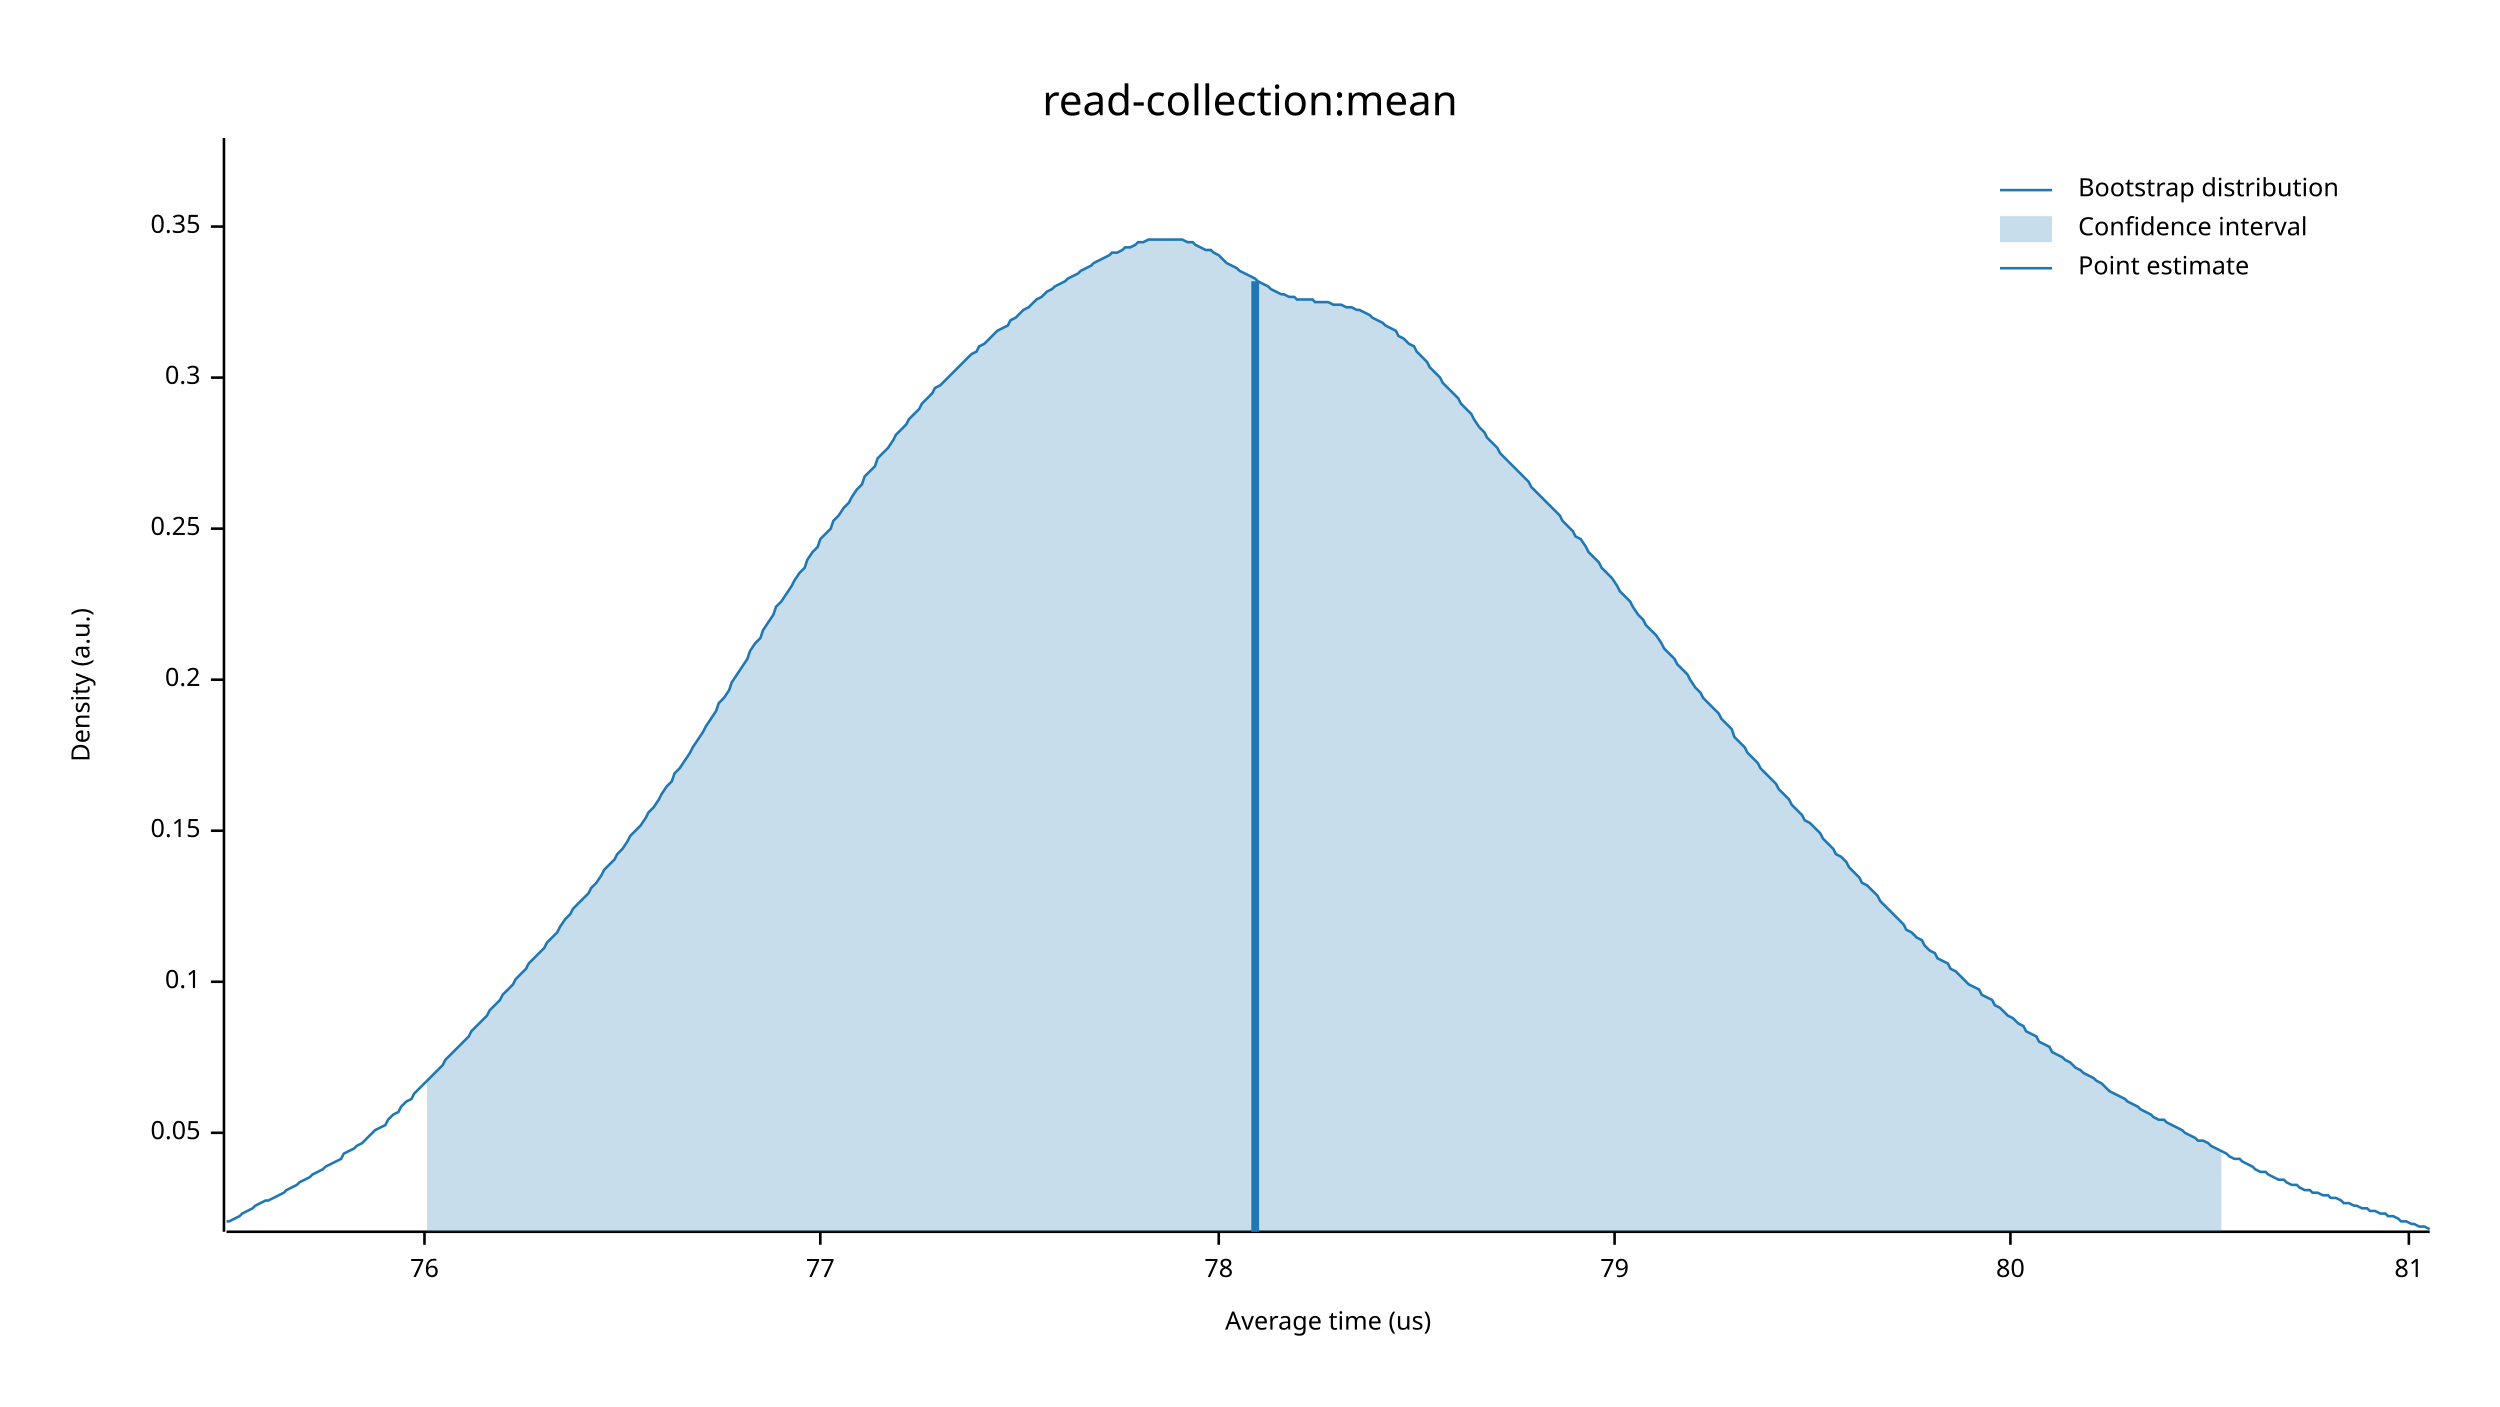
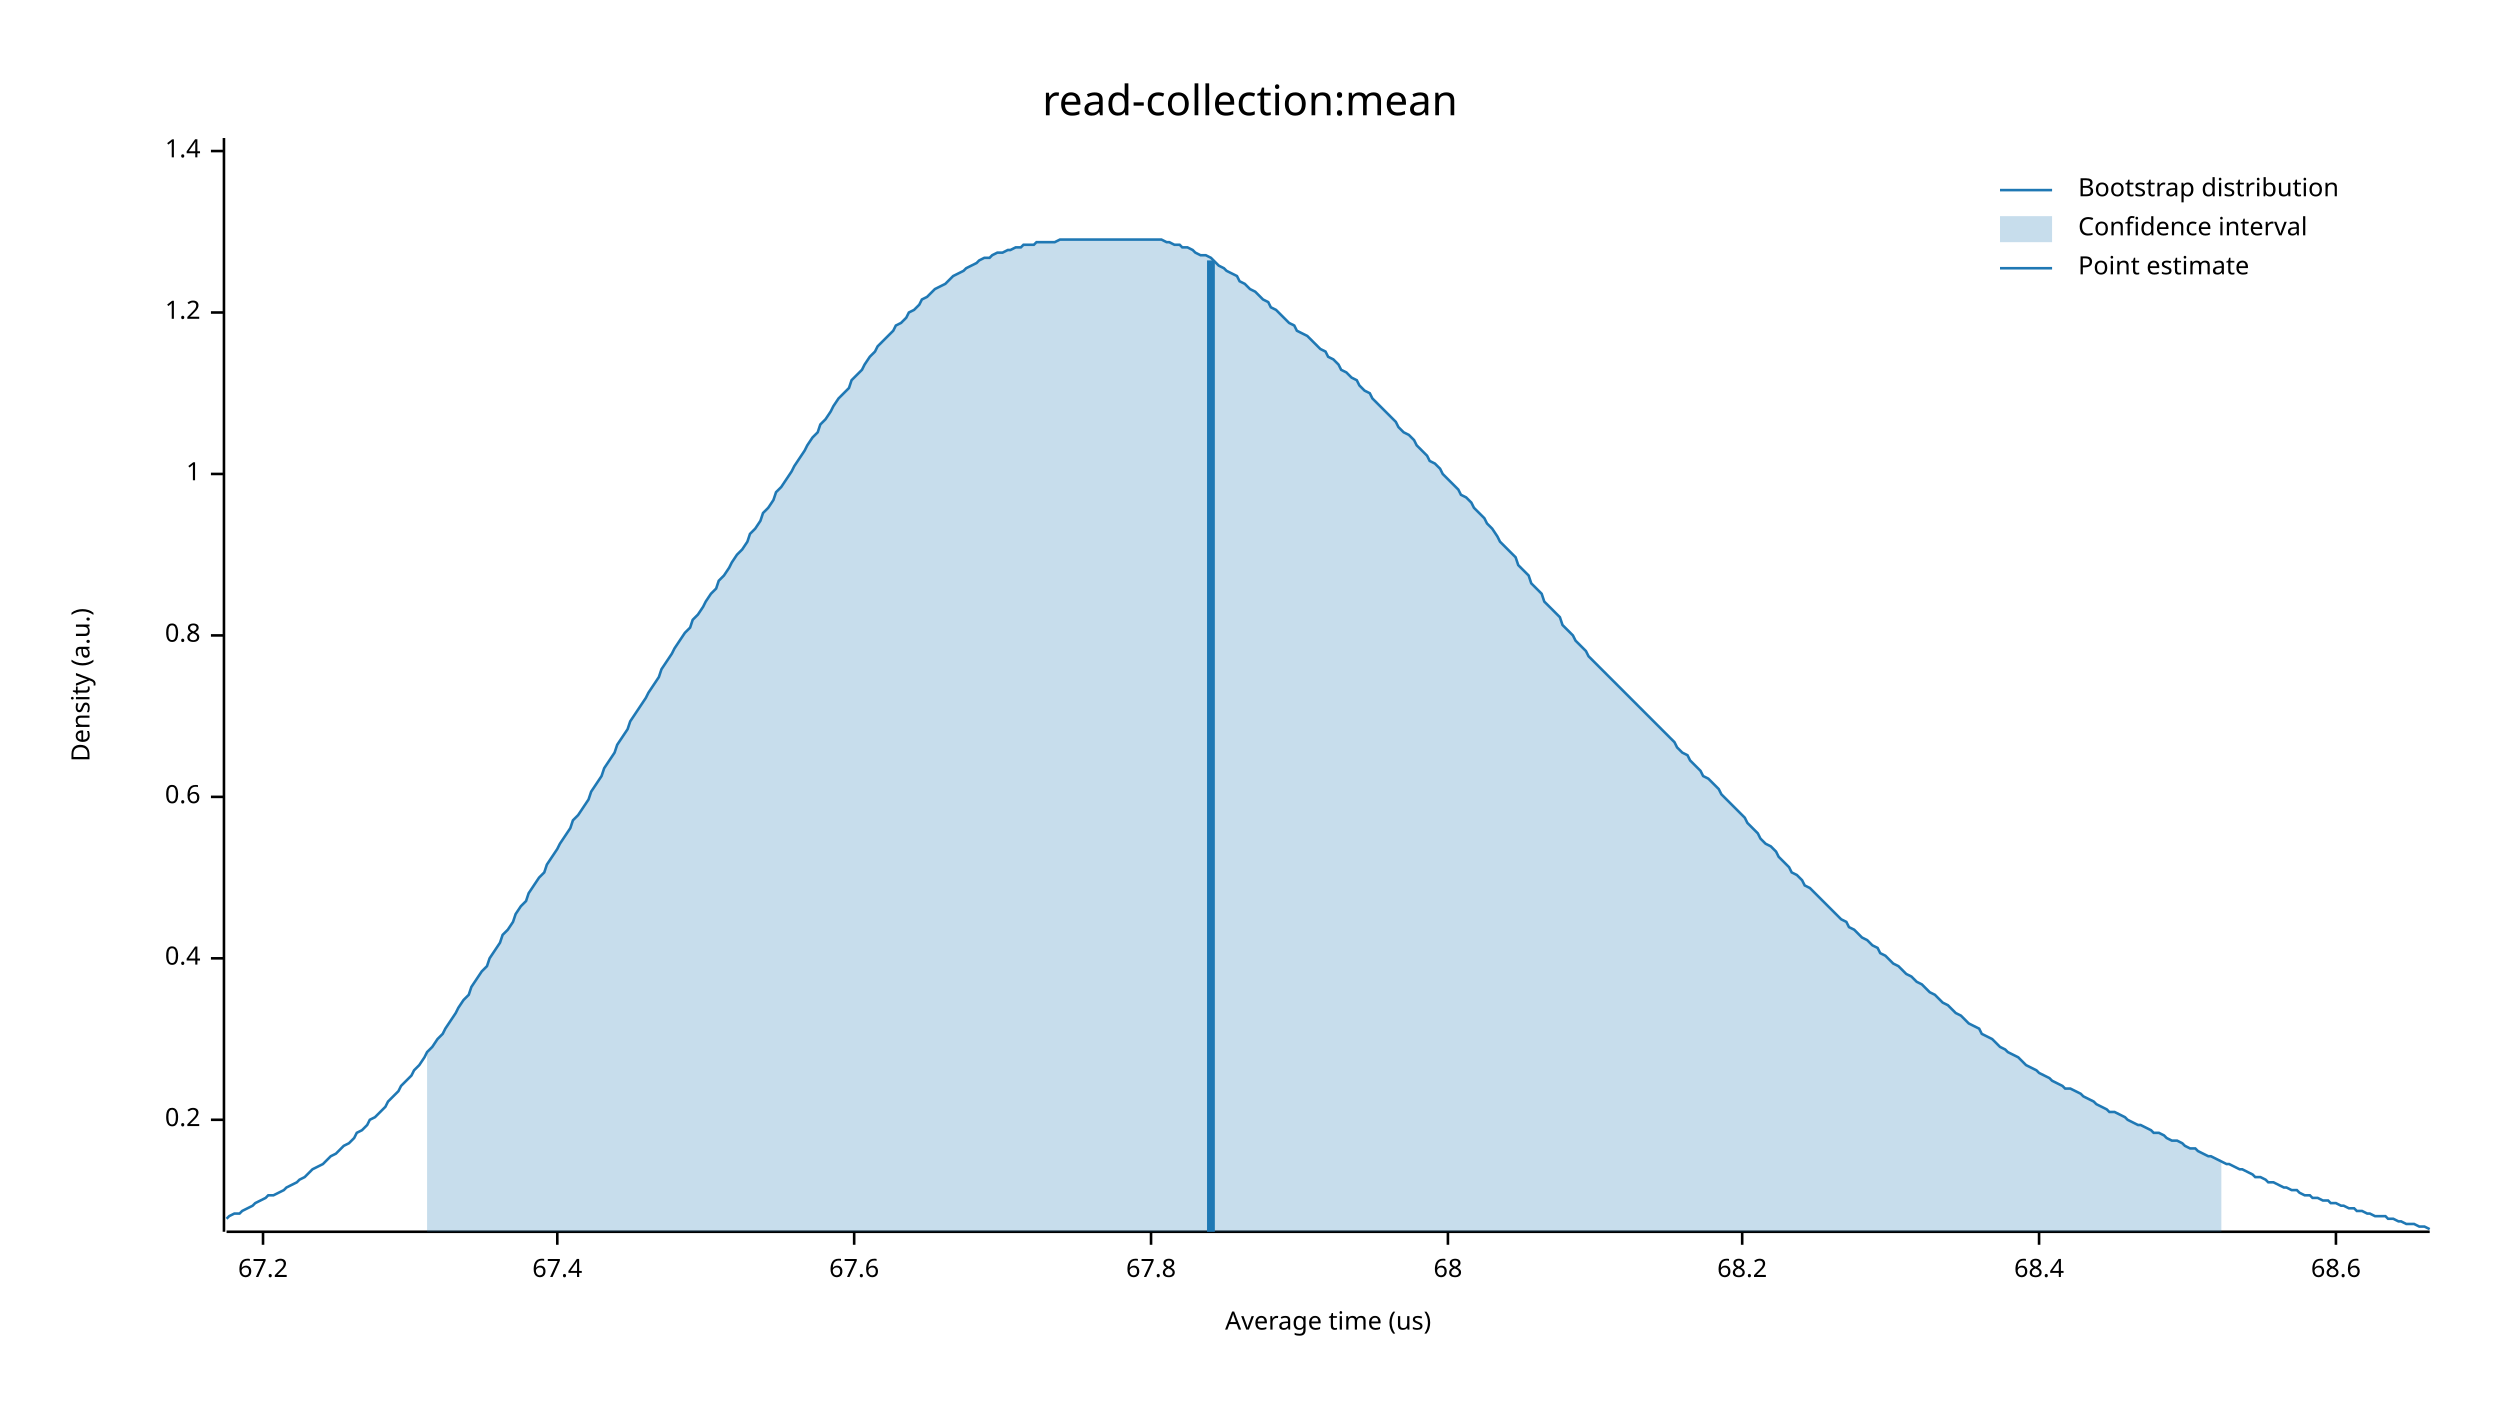
<svg xmlns="http://www.w3.org/2000/svg" width="960" height="540" viewBox="0 0 960 540">
  <text x="480" y="32" dy="0.76em" text-anchor="middle" font-family="sans-serif" font-size="16.129" opacity="1" fill="#000000">
read-collection:mean
</text>
  <text x="27" y="263" dy="0.76em" text-anchor="middle" font-family="sans-serif" font-size="9.677" opacity="1" fill="#000000" transform="rotate(270, 27, 263)">
Density (a.u.)
</text>
  <text x="510" y="513" dy="-0.5ex" text-anchor="middle" font-family="sans-serif" font-size="9.677" opacity="1" fill="#000000">
Average time (us)
</text>
  <polyline fill="none" opacity="1" stroke="#000000" stroke-width="1" points="86,53 86,473 " />
-   <text x="77" y="435" dy="0.5ex" text-anchor="end" font-family="sans-serif" font-size="9.677" opacity="1" fill="#000000">
- 0.05
- </text>
-   <polyline fill="none" opacity="1" stroke="#000000" stroke-width="1" points="81,435 86,435 " />
-   <text x="77" y="377" dy="0.5ex" text-anchor="end" font-family="sans-serif" font-size="9.677" opacity="1" fill="#000000">
- 0.1
- </text>
-   <polyline fill="none" opacity="1" stroke="#000000" stroke-width="1" points="81,377 86,377 " />
-   <text x="77" y="319" dy="0.5ex" text-anchor="end" font-family="sans-serif" font-size="9.677" opacity="1" fill="#000000">
- 0.15
- </text>
-   <polyline fill="none" opacity="1" stroke="#000000" stroke-width="1" points="81,319 86,319 " />
-   <text x="77" y="261" dy="0.5ex" text-anchor="end" font-family="sans-serif" font-size="9.677" opacity="1" fill="#000000">
+   <text x="77" y="430" dy="0.5ex" text-anchor="end" font-family="sans-serif" font-size="9.677" opacity="1" fill="#000000">
0.2
</text>
-   <polyline fill="none" opacity="1" stroke="#000000" stroke-width="1" points="81,261 86,261 " />
-   <text x="77" y="203" dy="0.5ex" text-anchor="end" font-family="sans-serif" font-size="9.677" opacity="1" fill="#000000">
- 0.25
+   <polyline fill="none" opacity="1" stroke="#000000" stroke-width="1" points="81,430 86,430 " />
+   <text x="77" y="368" dy="0.5ex" text-anchor="end" font-family="sans-serif" font-size="9.677" opacity="1" fill="#000000">
+ 0.4
</text>
-   <polyline fill="none" opacity="1" stroke="#000000" stroke-width="1" points="81,203 86,203 " />
-   <text x="77" y="145" dy="0.5ex" text-anchor="end" font-family="sans-serif" font-size="9.677" opacity="1" fill="#000000">
- 0.3
+   <polyline fill="none" opacity="1" stroke="#000000" stroke-width="1" points="81,368 86,368 " />
+   <text x="77" y="306" dy="0.5ex" text-anchor="end" font-family="sans-serif" font-size="9.677" opacity="1" fill="#000000">
+ 0.6
</text>
-   <polyline fill="none" opacity="1" stroke="#000000" stroke-width="1" points="81,145 86,145 " />
-   <text x="77" y="87" dy="0.5ex" text-anchor="end" font-family="sans-serif" font-size="9.677" opacity="1" fill="#000000">
- 0.35
+   <polyline fill="none" opacity="1" stroke="#000000" stroke-width="1" points="81,306 86,306 " />
+   <text x="77" y="244" dy="0.5ex" text-anchor="end" font-family="sans-serif" font-size="9.677" opacity="1" fill="#000000">
+ 0.8
</text>
-   <polyline fill="none" opacity="1" stroke="#000000" stroke-width="1" points="81,87 86,87 " />
+   <polyline fill="none" opacity="1" stroke="#000000" stroke-width="1" points="81,244 86,244 " />
+   <text x="77" y="182" dy="0.5ex" text-anchor="end" font-family="sans-serif" font-size="9.677" opacity="1" fill="#000000">
+ 1
+ </text>
+   <polyline fill="none" opacity="1" stroke="#000000" stroke-width="1" points="81,182 86,182 " />
+   <text x="77" y="120" dy="0.5ex" text-anchor="end" font-family="sans-serif" font-size="9.677" opacity="1" fill="#000000">
+ 1.2
+ </text>
+   <polyline fill="none" opacity="1" stroke="#000000" stroke-width="1" points="81,120 86,120 " />
+   <text x="77" y="58" dy="0.5ex" text-anchor="end" font-family="sans-serif" font-size="9.677" opacity="1" fill="#000000">
+ 1.4
+ </text>
+   <polyline fill="none" opacity="1" stroke="#000000" stroke-width="1" points="81,58 86,58 " />
  <polyline fill="none" opacity="1" stroke="#000000" stroke-width="1" points="87,473 933,473 " />
-   <text x="163" y="483" dy="0.76em" text-anchor="middle" font-family="sans-serif" font-size="9.677" opacity="1" fill="#000000">
- 76
+   <text x="101" y="483" dy="0.76em" text-anchor="middle" font-family="sans-serif" font-size="9.677" opacity="1" fill="#000000">
+ 67.2
</text>
-   <polyline fill="none" opacity="1" stroke="#000000" stroke-width="1" points="163,473 163,478 " />
-   <text x="315" y="483" dy="0.76em" text-anchor="middle" font-family="sans-serif" font-size="9.677" opacity="1" fill="#000000">
- 77
+   <polyline fill="none" opacity="1" stroke="#000000" stroke-width="1" points="101,473 101,478 " />
+   <text x="214" y="483" dy="0.76em" text-anchor="middle" font-family="sans-serif" font-size="9.677" opacity="1" fill="#000000">
+ 67.4
</text>
-   <polyline fill="none" opacity="1" stroke="#000000" stroke-width="1" points="315,473 315,478 " />
-   <text x="468" y="483" dy="0.76em" text-anchor="middle" font-family="sans-serif" font-size="9.677" opacity="1" fill="#000000">
- 78
+   <polyline fill="none" opacity="1" stroke="#000000" stroke-width="1" points="214,473 214,478 " />
+   <text x="328" y="483" dy="0.76em" text-anchor="middle" font-family="sans-serif" font-size="9.677" opacity="1" fill="#000000">
+ 67.6
</text>
-   <polyline fill="none" opacity="1" stroke="#000000" stroke-width="1" points="468,473 468,478 " />
-   <text x="620" y="483" dy="0.76em" text-anchor="middle" font-family="sans-serif" font-size="9.677" opacity="1" fill="#000000">
- 79
+   <polyline fill="none" opacity="1" stroke="#000000" stroke-width="1" points="328,473 328,478 " />
+   <text x="442" y="483" dy="0.76em" text-anchor="middle" font-family="sans-serif" font-size="9.677" opacity="1" fill="#000000">
+ 67.8
</text>
-   <polyline fill="none" opacity="1" stroke="#000000" stroke-width="1" points="620,473 620,478 " />
-   <text x="772" y="483" dy="0.76em" text-anchor="middle" font-family="sans-serif" font-size="9.677" opacity="1" fill="#000000">
- 80
+   <polyline fill="none" opacity="1" stroke="#000000" stroke-width="1" points="442,473 442,478 " />
+   <text x="556" y="483" dy="0.76em" text-anchor="middle" font-family="sans-serif" font-size="9.677" opacity="1" fill="#000000">
+ 68
</text>
-   <polyline fill="none" opacity="1" stroke="#000000" stroke-width="1" points="772,473 772,478 " />
-   <text x="925" y="483" dy="0.76em" text-anchor="middle" font-family="sans-serif" font-size="9.677" opacity="1" fill="#000000">
- 81
+   <polyline fill="none" opacity="1" stroke="#000000" stroke-width="1" points="556,473 556,478 " />
+   <text x="669" y="483" dy="0.76em" text-anchor="middle" font-family="sans-serif" font-size="9.677" opacity="1" fill="#000000">
+ 68.2
</text>
-   <polyline fill="none" opacity="1" stroke="#000000" stroke-width="1" points="925,473 925,478 " />
-   <polyline fill="none" opacity="1" stroke="#1F78B4" stroke-width="1" points="87,469 88,469 90,468 92,467 93,466 95,465 97,464 98,463 100,462 102,461 103,461 105,460 107,459 109,458 110,457 112,456 114,455 115,454 117,453 119,452 120,451 122,450 124,449 125,448 127,447 129,446 131,445 132,443 134,442 136,441 137,440 139,439 141,437 142,436 144,434 146,433 148,432 149,430 151,428 153,427 154,425 156,423 158,422 159,420 161,418 163,416 164,415 166,413 168,411 170,409 171,407 173,405 175,403 176,402 178,400 180,398 181,396 183,394 185,392 187,390 188,388 190,386 192,384 193,382 195,380 197,378 198,376 200,374 202,372 203,370 205,368 207,366 209,364 210,362 212,360 214,358 215,356 217,353 219,351 220,349 222,347 224,345 226,343 227,341 229,339 231,336 232,334 234,332 236,330 237,328 239,326 241,323 242,321 244,319 246,317 248,314 249,312 251,310 253,307 254,305 256,302 258,300 259,297 261,295 263,292 265,289 266,287 268,284 270,281 271,279 273,276 275,273 276,270 278,268 280,265 281,262 283,259 285,256 287,253 288,250 290,247 292,245 293,242 295,239 297,236 298,233 300,231 302,228 304,225 305,223 307,220 309,218 310,215 312,212 314,210 315,207 317,205 319,203 320,200 322,198 324,195 326,193 327,191 329,188 331,186 332,183 334,181 336,179 337,176 339,174 341,172 343,169 344,167 346,165 348,163 349,161 351,159 353,157 354,155 356,153 358,151 359,149 361,148 363,146 365,144 366,143 368,141 370,139 371,138 373,136 375,135 376,133 378,132 380,130 381,129 383,127 385,126 387,125 388,123 390,122 392,120 393,119 395,118 397,116 398,115 400,114 402,112 404,111 405,110 407,109 409,108 410,107 412,106 414,105 415,104 417,103 419,102 420,101 422,100 424,99 426,98 427,97 429,97 431,96 432,95 434,95 436,94 437,93 439,93 441,92 443,92 444,92 446,92 448,92 449,92 451,92 453,92 454,92 456,93 458,93 459,94 461,95 463,96 465,96 466,97 468,98 470,100 471,101 473,102 475,103 476,104 478,105 480,106 482,107 483,108 485,109 487,110 488,111 490,112 492,113 493,113 495,114 497,114 498,115 500,115 502,115 504,115 505,116 507,116 509,116 510,116 512,117 514,117 515,117 517,118 519,118 521,119 522,119 524,120 526,121 527,122 529,123 531,124 532,125 534,126 536,127 537,129 539,130 541,132 543,133 544,135 546,137 548,139 549,141 551,143 553,145 554,147 556,149 558,151 560,153 561,155 563,157 565,159 566,161 568,164 570,166 571,168 573,170 575,172 576,174 578,176 580,178 582,180 583,181 585,183 587,185 588,187 590,189 592,191 593,192 595,194 597,196 599,198 600,200 602,202 604,204 605,206 607,207 609,210 610,212 612,214 614,216 615,218 617,220 619,222 621,225 622,227 624,229 626,231 627,233 629,236 631,238 632,240 634,242 636,244 638,247 639,249 641,251 643,253 644,255 646,257 648,259 649,261 651,264 653,266 654,268 656,270 658,272 660,274 661,276 663,278 665,280 666,283 668,285 670,287 671,289 673,291 675,293 676,295 678,297 680,299 682,301 683,303 685,305 687,307 688,309 690,311 692,313 693,315 695,316 697,318 699,320 700,322 702,324 704,326 705,328 707,329 709,331 710,333 712,335 714,337 715,339 717,340 719,342 721,344 722,346 724,348 726,350 727,351 729,353 731,355 732,357 734,358 736,360 738,361 739,363 741,365 743,366 744,368 746,369 748,370 749,372 751,373 753,375 754,376 756,378 758,379 760,380 761,382 763,383 765,384 766,386 768,387 770,389 771,390 773,391 775,393 777,394 778,396 780,397 782,398 783,400 785,401 787,402 788,404 790,405 792,406 793,407 795,408 797,410 799,411 800,412 802,413 804,414 805,415 807,416 809,418 810,419 812,420 814,421 816,422 817,423 819,424 821,425 822,426 824,427 826,428 827,429 829,430 831,430 832,431 834,432 836,433 838,434 839,435 841,436 843,437 844,438 846,438 848,439 849,440 851,441 853,442 855,443 856,444 858,445 860,445 861,446 863,447 865,448 866,449 868,450 870,450 871,451 873,452 875,453 877,453 878,454 880,455 882,455 883,456 885,457 887,457 888,458 890,458 892,459 894,459 895,460 897,460 899,461 900,462 902,462 904,463 905,463 907,464 909,464 910,465 912,465 914,466 916,466 917,467 919,467 921,468 922,469 924,469 926,470 927,470 929,471 931,471 933,472 " />
-   <polygon opacity="0.25" fill="#1F78B4" points="164,415 166,413 168,411 170,409 171,407 173,405 175,403 176,402 178,400 180,398 181,396 183,394 185,392 187,390 188,388 190,386 192,384 193,382 195,380 197,378 198,376 200,374 202,372 203,370 205,368 207,366 209,364 210,362 212,360 214,358 215,356 217,353 219,351 220,349 222,347 224,345 226,343 227,341 229,339 231,336 232,334 234,332 236,330 237,328 239,326 241,323 242,321 244,319 246,317 248,314 249,312 251,310 253,307 254,305 256,302 258,300 259,297 261,295 263,292 265,289 266,287 268,284 270,281 271,279 273,276 275,273 276,270 278,268 280,265 281,262 283,259 285,256 287,253 288,250 290,247 292,245 293,242 295,239 297,236 298,233 300,231 302,228 304,225 305,223 307,220 309,218 310,215 312,212 314,210 315,207 317,205 319,203 320,200 322,198 324,195 326,193 327,191 329,188 331,186 332,183 334,181 336,179 337,176 339,174 341,172 343,169 344,167 346,165 348,163 349,161 351,159 353,157 354,155 356,153 358,151 359,149 361,148 363,146 365,144 366,143 368,141 370,139 371,138 373,136 375,135 376,133 378,132 380,130 381,129 383,127 385,126 387,125 388,123 390,122 392,120 393,119 395,118 397,116 398,115 400,114 402,112 404,111 405,110 407,109 409,108 410,107 412,106 414,105 415,104 417,103 419,102 420,101 422,100 424,99 426,98 427,97 429,97 431,96 432,95 434,95 436,94 437,93 439,93 441,92 443,92 444,92 446,92 448,92 449,92 451,92 453,92 454,92 456,93 458,93 459,94 461,95 463,96 465,96 466,97 468,98 470,100 471,101 473,102 475,103 476,104 478,105 480,106 482,107 483,108 485,109 487,110 488,111 490,112 492,113 493,113 495,114 497,114 498,115 500,115 502,115 504,115 505,116 507,116 509,116 510,116 512,117 514,117 515,117 517,118 519,118 521,119 522,119 524,120 526,121 527,122 529,123 531,124 532,125 534,126 536,127 537,129 539,130 541,132 543,133 544,135 546,137 548,139 549,141 551,143 553,145 554,147 556,149 558,151 560,153 561,155 563,157 565,159 566,161 568,164 570,166 571,168 573,170 575,172 576,174 578,176 580,178 582,180 583,181 585,183 587,185 588,187 590,189 592,191 593,192 595,194 597,196 599,198 600,200 602,202 604,204 605,206 607,207 609,210 610,212 612,214 614,216 615,218 617,220 619,222 621,225 622,227 624,229 626,231 627,233 629,236 631,238 632,240 634,242 636,244 638,247 639,249 641,251 643,253 644,255 646,257 648,259 649,261 651,264 653,266 654,268 656,270 658,272 660,274 661,276 663,278 665,280 666,283 668,285 670,287 671,289 673,291 675,293 676,295 678,297 680,299 682,301 683,303 685,305 687,307 688,309 690,311 692,313 693,315 695,316 697,318 699,320 700,322 702,324 704,326 705,328 707,329 709,331 710,333 712,335 714,337 715,339 717,340 719,342 721,344 722,346 724,348 726,350 727,351 729,353 731,355 732,357 734,358 736,360 738,361 739,363 741,365 743,366 744,368 746,369 748,370 749,372 751,373 753,375 754,376 756,378 758,379 760,380 761,382 763,383 765,384 766,386 768,387 770,389 771,390 773,391 775,393 777,394 778,396 780,397 782,398 783,400 785,401 787,402 788,404 790,405 792,406 793,407 795,408 797,410 799,411 800,412 802,413 804,414 805,415 807,416 809,418 810,419 812,420 814,421 816,422 817,423 819,424 821,425 822,426 824,427 826,428 827,429 829,430 831,430 832,431 834,432 836,433 838,434 839,435 841,436 843,437 844,438 846,438 848,439 849,440 851,441 853,442 853,473 164,473 " />
-   <polyline fill="none" opacity="1" stroke="#1F78B4" stroke-width="3" points="482,473 482,108 " />
+   <polyline fill="none" opacity="1" stroke="#000000" stroke-width="1" points="669,473 669,478 " />
+   <text x="783" y="483" dy="0.76em" text-anchor="middle" font-family="sans-serif" font-size="9.677" opacity="1" fill="#000000">
+ 68.4
+ </text>
+   <polyline fill="none" opacity="1" stroke="#000000" stroke-width="1" points="783,473 783,478 " />
+   <text x="897" y="483" dy="0.76em" text-anchor="middle" font-family="sans-serif" font-size="9.677" opacity="1" fill="#000000">
+ 68.6
+ </text>
+   <polyline fill="none" opacity="1" stroke="#000000" stroke-width="1" points="897,473 897,478 " />
+   <polyline fill="none" opacity="1" stroke="#1F78B4" stroke-width="1" points="87,468 88,467 90,466 92,466 93,465 95,464 97,463 98,462 100,461 102,460 103,459 105,459 107,458 109,457 110,456 112,455 114,454 115,453 117,452 119,450 120,449 122,448 124,447 125,446 127,444 129,443 131,441 132,440 134,439 136,437 137,435 139,434 141,432 142,430 144,429 146,427 148,425 149,423 151,421 153,419 154,417 156,415 158,413 159,411 161,409 163,406 164,404 166,402 168,399 170,397 171,395 173,392 175,389 176,387 178,384 180,382 181,379 183,376 185,373 187,371 188,368 190,365 192,362 193,359 195,357 197,354 198,351 200,348 202,346 203,343 205,340 207,337 209,335 210,332 212,329 214,326 215,324 217,321 219,318 220,315 222,313 224,310 226,307 227,304 229,301 231,298 232,295 234,292 236,289 237,286 239,283 241,280 242,277 244,274 246,271 248,268 249,266 251,263 253,260 254,257 256,254 258,251 259,249 261,246 263,243 265,241 266,238 268,236 270,233 271,231 273,228 275,226 276,223 278,221 280,218 281,216 283,213 285,211 287,208 288,205 290,203 292,200 293,197 295,195 297,192 298,189 300,187 302,184 304,181 305,179 307,176 309,173 310,171 312,168 314,166 315,163 317,161 319,158 320,156 322,153 324,151 326,149 327,146 329,144 331,142 332,140 334,137 336,135 337,133 339,131 341,129 343,127 344,125 346,124 348,122 349,120 351,119 353,117 354,115 356,114 358,112 359,111 361,110 363,109 365,107 366,106 368,105 370,104 371,103 373,102 375,101 376,100 378,99 380,99 381,98 383,97 385,97 387,96 388,96 390,95 392,95 393,94 395,94 397,94 398,93 400,93 402,93 404,93 405,93 407,92 409,92 410,92 412,92 414,92 415,92 417,92 419,92 420,92 422,92 424,92 426,92 427,92 429,92 431,92 432,92 434,92 436,92 437,92 439,92 441,92 443,92 444,92 446,92 448,93 449,93 451,94 453,94 454,95 456,95 458,96 459,97 461,98 463,98 465,99 466,100 468,102 470,103 471,104 473,105 475,106 476,108 478,109 480,111 482,112 483,113 485,115 487,116 488,118 490,119 492,121 493,122 495,124 497,125 498,127 500,128 502,129 504,131 505,132 507,134 509,135 510,137 512,138 514,140 515,142 517,143 519,145 521,146 522,148 524,150 526,151 527,153 529,155 531,157 532,158 534,160 536,162 537,164 539,166 541,167 543,169 544,171 546,173 548,175 549,177 551,178 553,180 554,182 556,184 558,186 560,188 561,190 563,191 565,193 566,195 568,197 570,199 571,201 573,203 575,206 576,208 578,210 580,212 582,214 583,217 585,219 587,221 588,224 590,226 592,228 593,231 595,233 597,235 599,237 600,240 602,242 604,244 605,246 607,248 609,250 610,252 612,254 614,256 615,257 617,259 619,261 621,263 622,264 624,266 626,268 627,269 629,271 631,273 632,274 634,276 636,278 638,280 639,281 641,283 643,285 644,287 646,289 648,290 649,292 651,294 653,296 654,298 656,299 658,301 660,303 661,305 663,307 665,309 666,310 668,312 670,314 671,316 673,318 675,320 676,322 678,324 680,325 682,327 683,329 685,331 687,333 688,335 690,336 692,338 693,340 695,341 697,343 699,345 700,346 702,348 704,350 705,351 707,353 709,354 710,356 712,357 714,359 715,360 717,361 719,363 721,364 722,366 724,367 726,369 727,370 729,371 731,373 732,374 734,375 736,377 738,378 739,379 741,381 743,382 744,383 746,385 748,386 749,387 751,389 753,390 754,391 756,393 758,394 760,395 761,397 763,398 765,399 766,400 768,402 770,403 771,404 773,405 775,406 777,408 778,409 780,410 782,411 783,412 785,413 787,414 788,415 790,416 792,417 793,418 795,418 797,419 799,420 800,421 802,422 804,423 805,424 807,425 809,426 810,427 812,427 814,428 816,429 817,430 819,431 821,432 822,432 824,433 826,434 827,435 829,435 831,436 832,437 834,438 836,438 838,439 839,440 841,441 843,441 844,442 846,443 848,444 849,444 851,445 853,446 855,447 856,447 858,448 860,449 861,449 863,450 865,451 866,452 868,452 870,453 871,454 873,454 875,455 877,456 878,456 880,457 882,457 883,458 885,459 887,459 888,460 890,460 892,461 894,461 895,462 897,462 899,463 900,463 902,464 904,464 905,465 907,465 909,466 910,466 912,467 914,467 916,467 917,468 919,468 921,469 922,469 924,470 926,470 927,470 929,471 931,471 933,472 " />
+   <polygon opacity="0.25" fill="#1F78B4" points="164,404 166,402 168,399 170,397 171,395 173,392 175,389 176,387 178,384 180,382 181,379 183,376 185,373 187,371 188,368 190,365 192,362 193,359 195,357 197,354 198,351 200,348 202,346 203,343 205,340 207,337 209,335 210,332 212,329 214,326 215,324 217,321 219,318 220,315 222,313 224,310 226,307 227,304 229,301 231,298 232,295 234,292 236,289 237,286 239,283 241,280 242,277 244,274 246,271 248,268 249,266 251,263 253,260 254,257 256,254 258,251 259,249 261,246 263,243 265,241 266,238 268,236 270,233 271,231 273,228 275,226 276,223 278,221 280,218 281,216 283,213 285,211 287,208 288,205 290,203 292,200 293,197 295,195 297,192 298,189 300,187 302,184 304,181 305,179 307,176 309,173 310,171 312,168 314,166 315,163 317,161 319,158 320,156 322,153 324,151 326,149 327,146 329,144 331,142 332,140 334,137 336,135 337,133 339,131 341,129 343,127 344,125 346,124 348,122 349,120 351,119 353,117 354,115 356,114 358,112 359,111 361,110 363,109 365,107 366,106 368,105 370,104 371,103 373,102 375,101 376,100 378,99 380,99 381,98 383,97 385,97 387,96 388,96 390,95 392,95 393,94 395,94 397,94 398,93 400,93 402,93 404,93 405,93 407,92 409,92 410,92 412,92 414,92 415,92 417,92 419,92 420,92 422,92 424,92 426,92 427,92 429,92 431,92 432,92 434,92 436,92 437,92 439,92 441,92 443,92 444,92 446,92 448,93 449,93 451,94 453,94 454,95 456,95 458,96 459,97 461,98 463,98 465,99 466,100 468,102 470,103 471,104 473,105 475,106 476,108 478,109 480,111 482,112 483,113 485,115 487,116 488,118 490,119 492,121 493,122 495,124 497,125 498,127 500,128 502,129 504,131 505,132 507,134 509,135 510,137 512,138 514,140 515,142 517,143 519,145 521,146 522,148 524,150 526,151 527,153 529,155 531,157 532,158 534,160 536,162 537,164 539,166 541,167 543,169 544,171 546,173 548,175 549,177 551,178 553,180 554,182 556,184 558,186 560,188 561,190 563,191 565,193 566,195 568,197 570,199 571,201 573,203 575,206 576,208 578,210 580,212 582,214 583,217 585,219 587,221 588,224 590,226 592,228 593,231 595,233 597,235 599,237 600,240 602,242 604,244 605,246 607,248 609,250 610,252 612,254 614,256 615,257 617,259 619,261 621,263 622,264 624,266 626,268 627,269 629,271 631,273 632,274 634,276 636,278 638,280 639,281 641,283 643,285 644,287 646,289 648,290 649,292 651,294 653,296 654,298 656,299 658,301 660,303 661,305 663,307 665,309 666,310 668,312 670,314 671,316 673,318 675,320 676,322 678,324 680,325 682,327 683,329 685,331 687,333 688,335 690,336 692,338 693,340 695,341 697,343 699,345 700,346 702,348 704,350 705,351 707,353 709,354 710,356 712,357 714,359 715,360 717,361 719,363 721,364 722,366 724,367 726,369 727,370 729,371 731,373 732,374 734,375 736,377 738,378 739,379 741,381 743,382 744,383 746,385 748,386 749,387 751,389 753,390 754,391 756,393 758,394 760,395 761,397 763,398 765,399 766,400 768,402 770,403 771,404 773,405 775,406 777,408 778,409 780,410 782,411 783,412 785,413 787,414 788,415 790,416 792,417 793,418 795,418 797,419 799,420 800,421 802,422 804,423 805,424 807,425 809,426 810,427 812,427 814,428 816,429 817,430 819,431 821,432 822,432 824,433 826,434 827,435 829,435 831,436 832,437 834,438 836,438 838,439 839,440 841,441 843,441 844,442 846,443 848,444 849,444 851,445 853,446 853,473 164,473 " />
+   <polyline fill="none" opacity="1" stroke="#1F78B4" stroke-width="3" points="465,473 465,100 " />
  <text x="798" y="68" dy="0.76em" text-anchor="start" font-family="sans-serif" font-size="9.677" opacity="1" fill="#000000">
Bootstrap distribution
</text>
  <text x="798" y="83" dy="0.76em" text-anchor="start" font-family="sans-serif" font-size="9.677" opacity="1" fill="#000000">
Confidence interval
</text>
  <text x="798" y="98" dy="0.76em" text-anchor="start" font-family="sans-serif" font-size="9.677" opacity="1" fill="#000000">
Point estimate
</text>
  <polyline fill="none" opacity="1" stroke="#1F78B4" stroke-width="1" points="768,73 788,73 " />
  <rect x="768" y="83" width="20" height="10" opacity="0.25" fill="#1F78B4" stroke="none" />
  <polyline fill="none" opacity="1" stroke="#1F78B4" stroke-width="1" points="768,103 788,103 " />
</svg>
